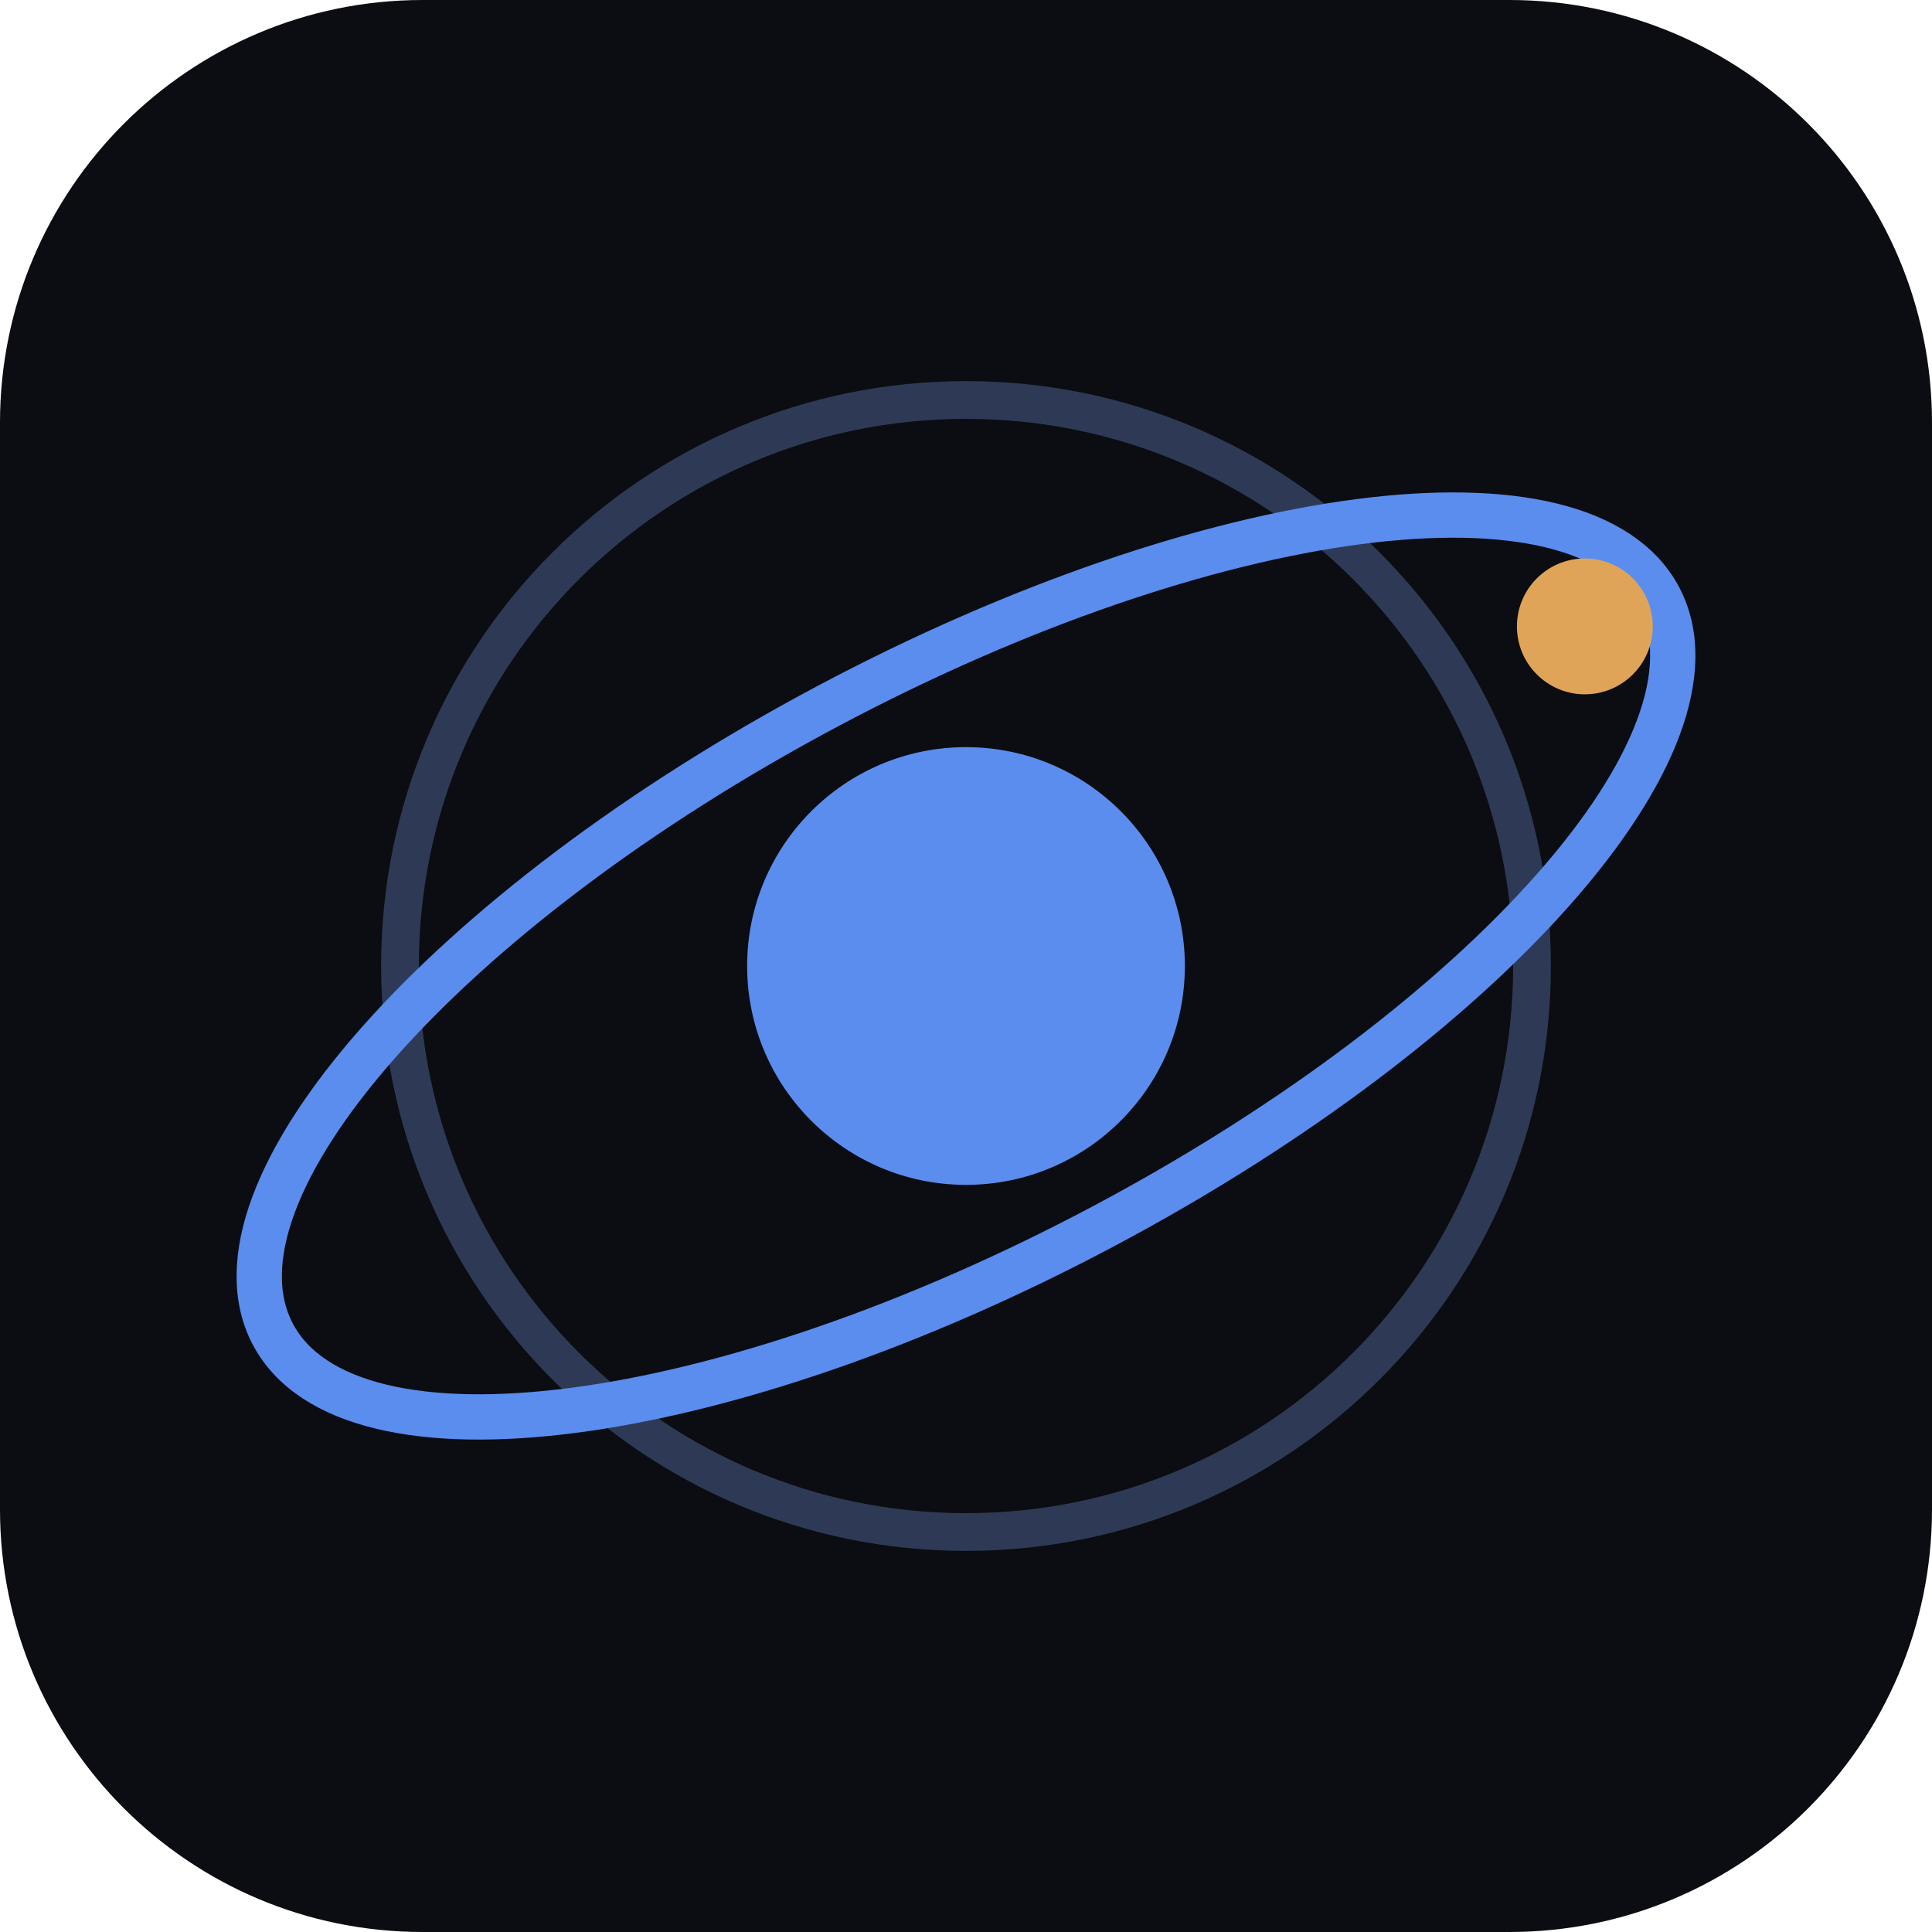
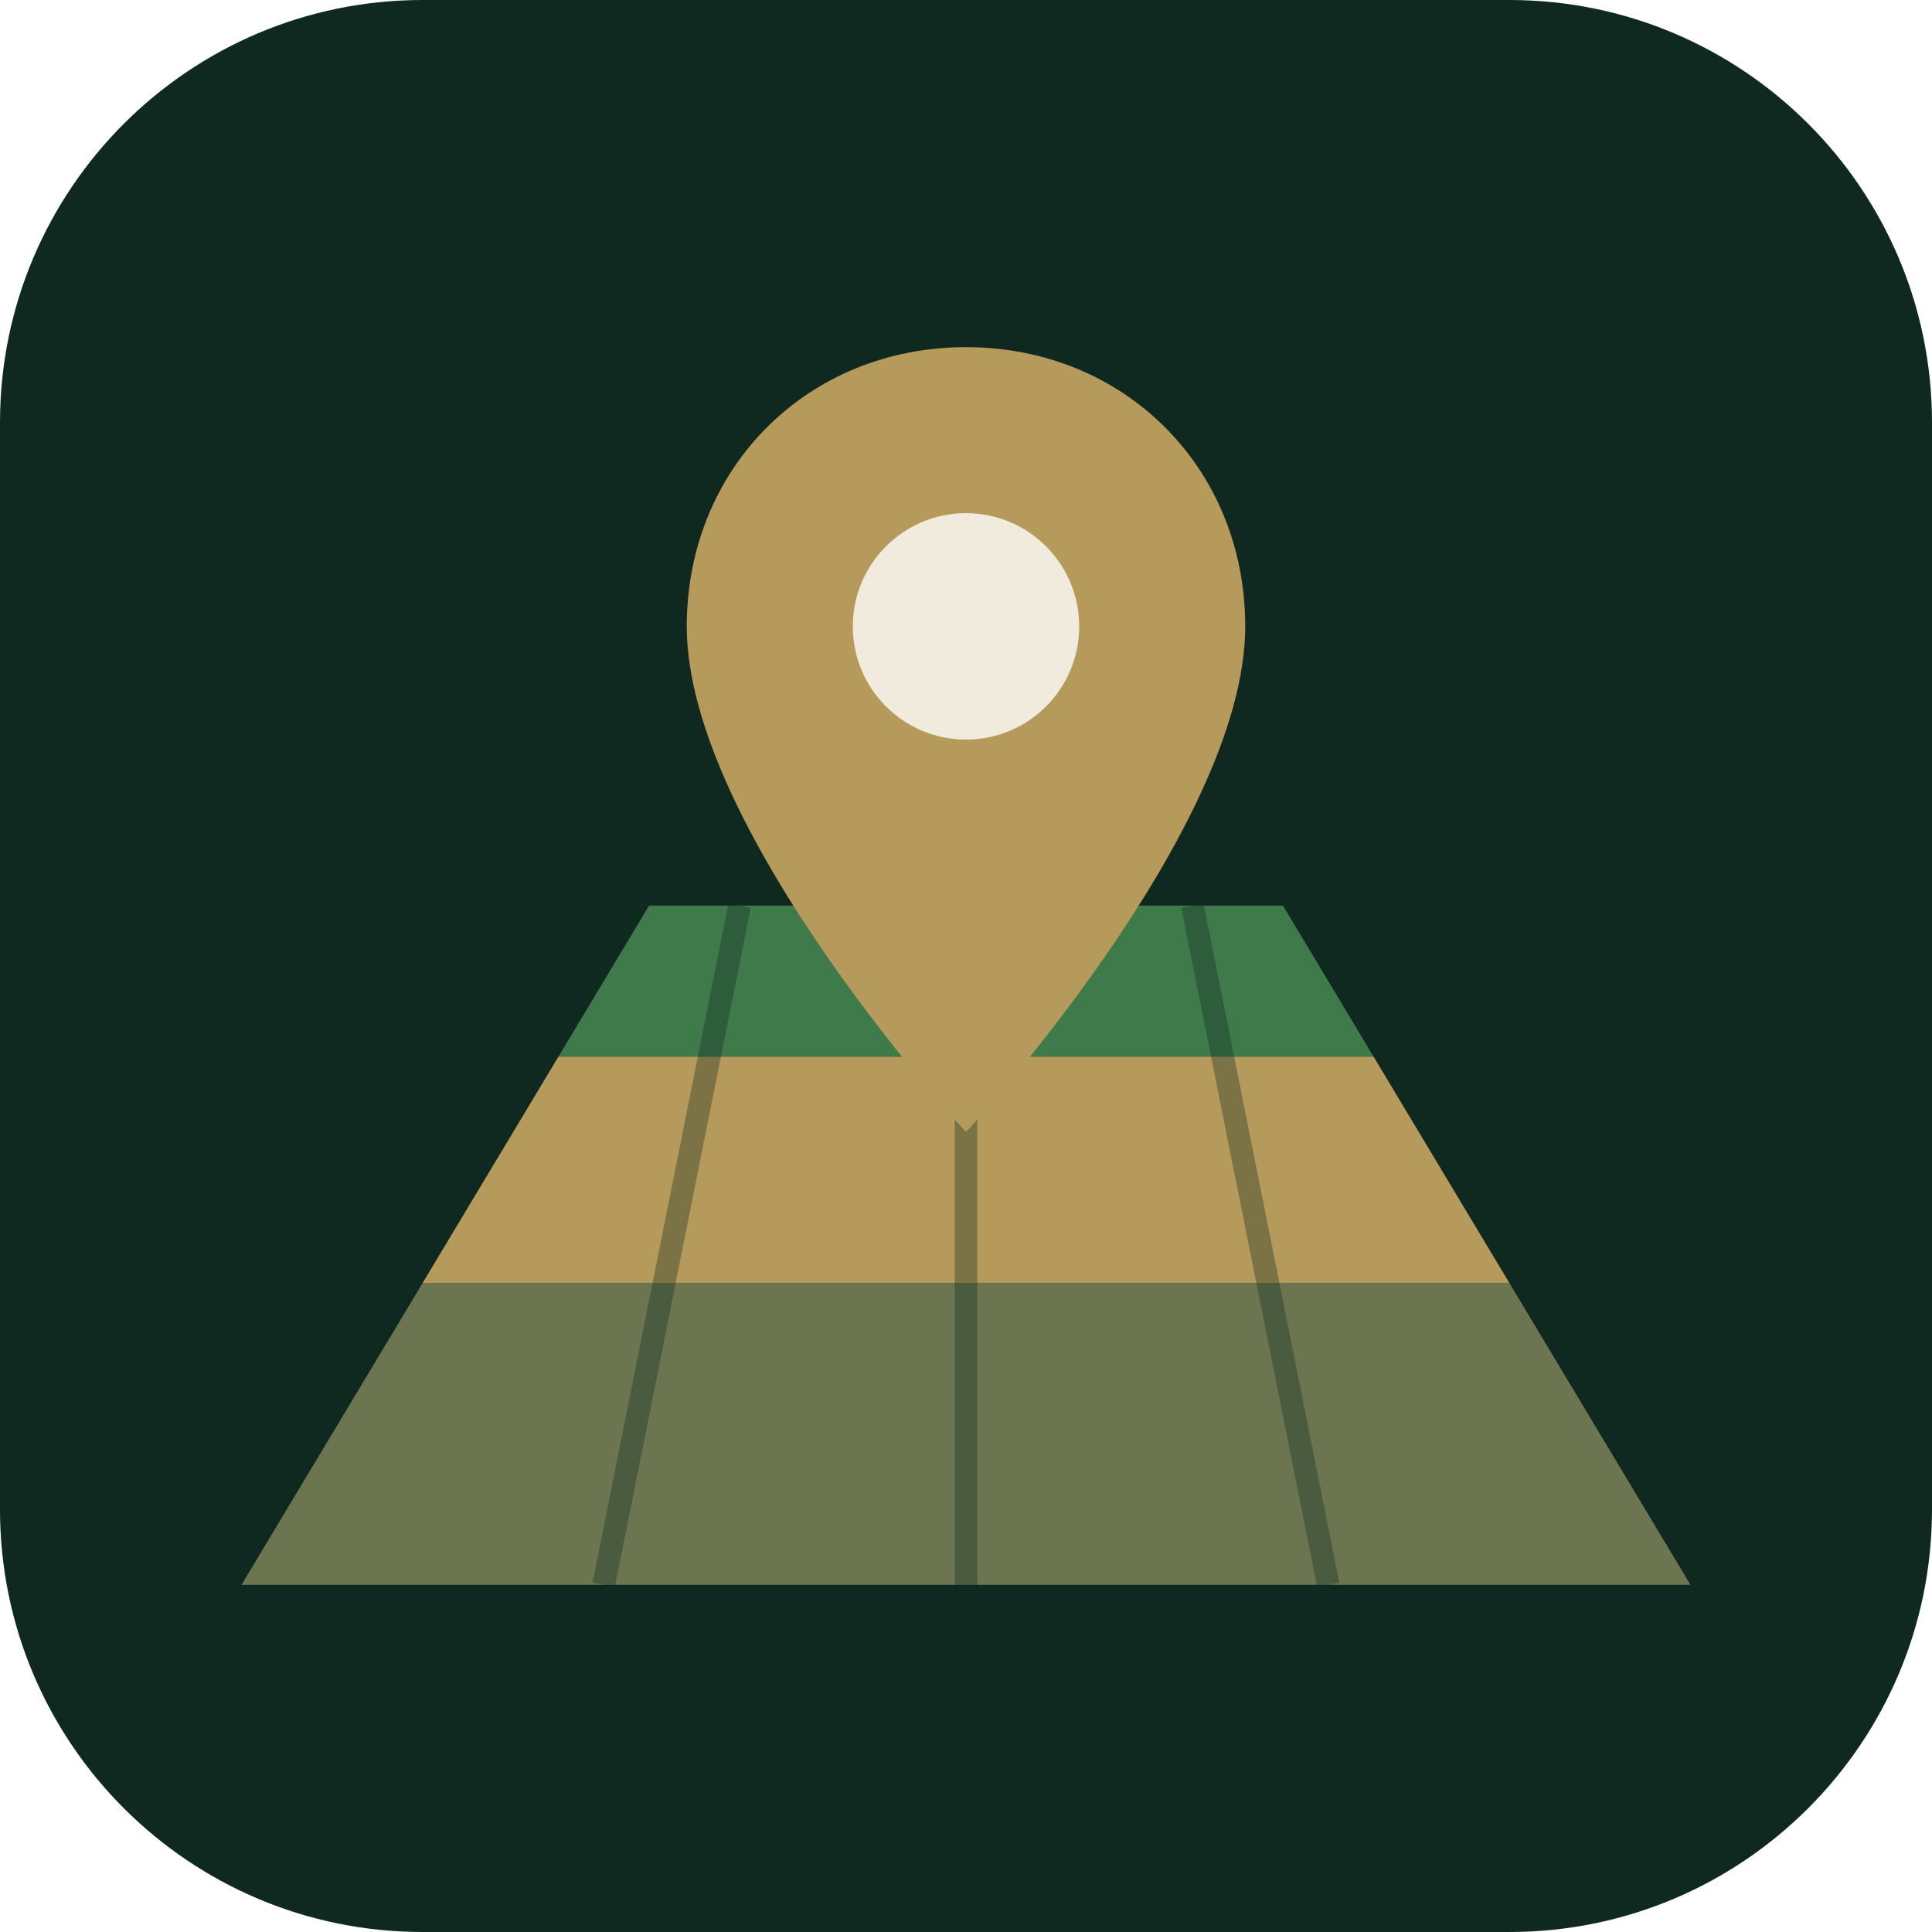
<svg xmlns="http://www.w3.org/2000/svg" viewBox="0 0 512 512" width="512" height="512">
-   <rect width="512" height="512" rx="112" fill="#0B0D12" />
-   <circle cx="256" cy="256" r="150" fill="none" stroke="#2E3A55" stroke-width="10" />
-   <ellipse cx="256" cy="256" rx="208" ry="78" fill="none" stroke="#5B8DEF" stroke-width="12" transform="rotate(-28 256 256)" />
-   <circle cx="256" cy="256" r="58" fill="#5B8DEF" />
-   <circle cx="420" cy="166" r="18" fill="#E0A458" />
+   <rect width="512" height="512" rx="112" fill="#0F2920" />
+   <path d="M64 420 L448 420 L400 340 L112 340 Z" fill="#6B7650" />
+   <path d="M112 340 L400 340 L364 280 L148 280 Z" fill="#B69A5B" />
+   <path d="M148 280 L364 280 L340 240 L172 240 Z" fill="#3E7A4A" />
+   <path d="M256 420 L256 240 M160 420 L196 240 M352 420 L316 240" stroke="#0F2920" stroke-opacity="0.35" stroke-width="6" fill="none" />
+   <path d="M256 92 C214 92 182 124 182 166 C182 220 256 300 256 300 C256 300 330 220 330 166 C330 124 298 92 256 92 Z" fill="#B69A5B" />
+   <circle cx="256" cy="166" r="30" fill="#F1EBDD" />
</svg>
